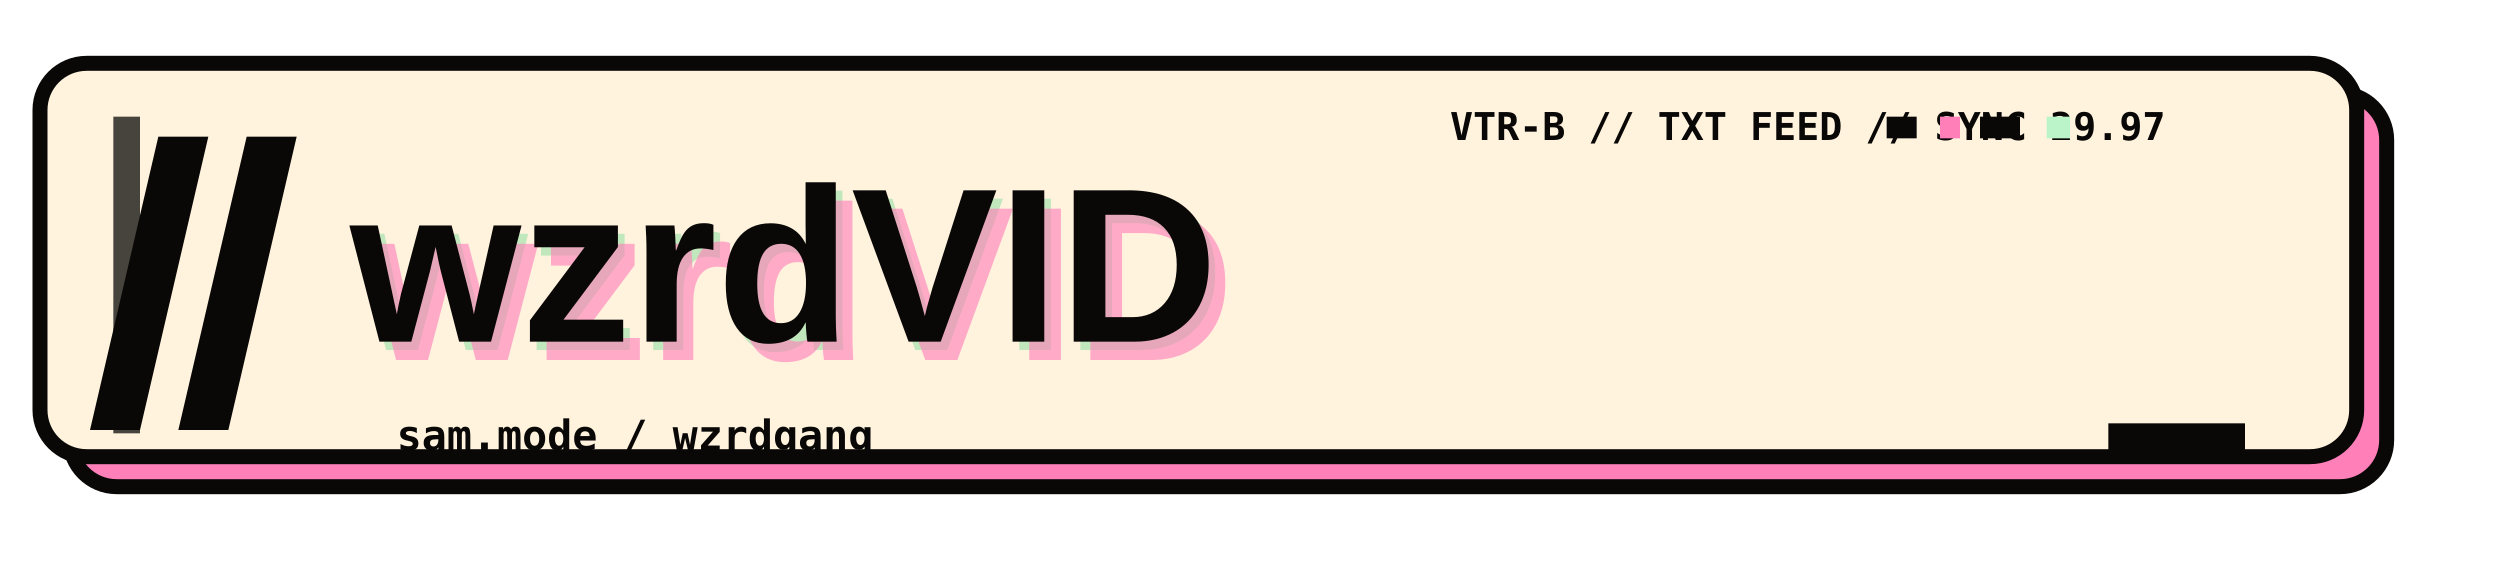
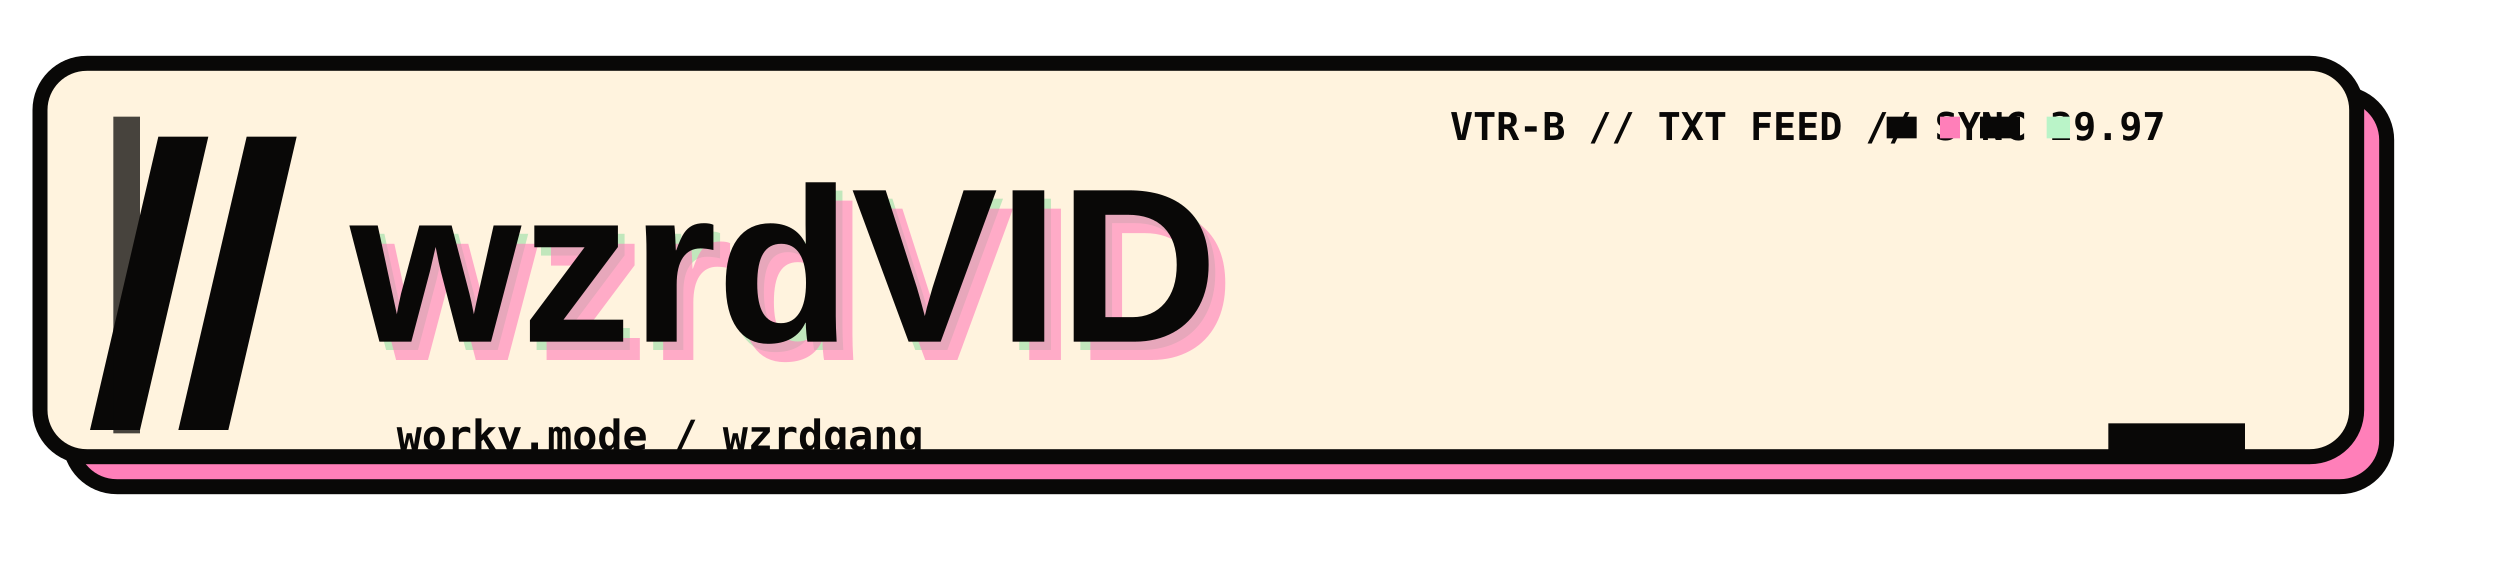
<svg xmlns="http://www.w3.org/2000/svg" width="1500" height="350" viewBox="0 0 1500 350">
  <rect x="42" y="56" width="1390" height="236" rx="28" fill="#ff7fb9" stroke="#090807" stroke-width="9" />
  <rect x="24" y="38" width="1390" height="236" rx="28" fill="#fff3de" stroke="#090807" stroke-width="9" />
  <path d="M95 82h30L84 258H54L95 82Z" fill="#090807" />
  <path d="M148 82h30l-41 176h-30l41-176Z" fill="#090807" />
  <rect x="68" y="70" width="16" height="190" fill="#090807" opacity="0.75" />
  <text x="214" y="210" font-family="Arial Black, Arial, sans-serif" font-size="132" font-weight="900" fill="#75d992" opacity="0.45">wzrdVID</text>
  <text x="220" y="216" font-family="Arial Black, Arial, sans-serif" font-size="132" font-weight="900" fill="#ff7fb9" opacity="0.62">wzrdVID</text>
  <text x="210" y="205" font-family="Arial Black, Arial, sans-serif" font-size="132" font-weight="900" fill="#090807">wzrdVID</text>
-   <text x="238" y="270" font-family="Menlo, monospace" font-size="25" font-weight="900" fill="#090807">sam.mode / wzrdgang</text>
+   <text x="238" y="270" font-family="Menlo, monospace" font-size="25" font-weight="900" fill="#090807">worky.mode / wzrdgang</text>
  <text x="870" y="84" font-family="Menlo, monospace" font-size="23" font-weight="900" fill="#090807">VTR-B // TXT FEED // SYNC 29.97</text>
  <rect x="1265" y="254" width="82" height="16" fill="#090807" />
  <rect x="1132" y="70" width="18" height="13" fill="#090807" />
  <rect x="1164" y="70" width="12" height="13" fill="#ff7fb9" />
  <rect x="1188" y="70" width="24" height="13" fill="#090807" />
  <rect x="1228" y="70" width="14" height="13" fill="#baf4c8" />
</svg>
